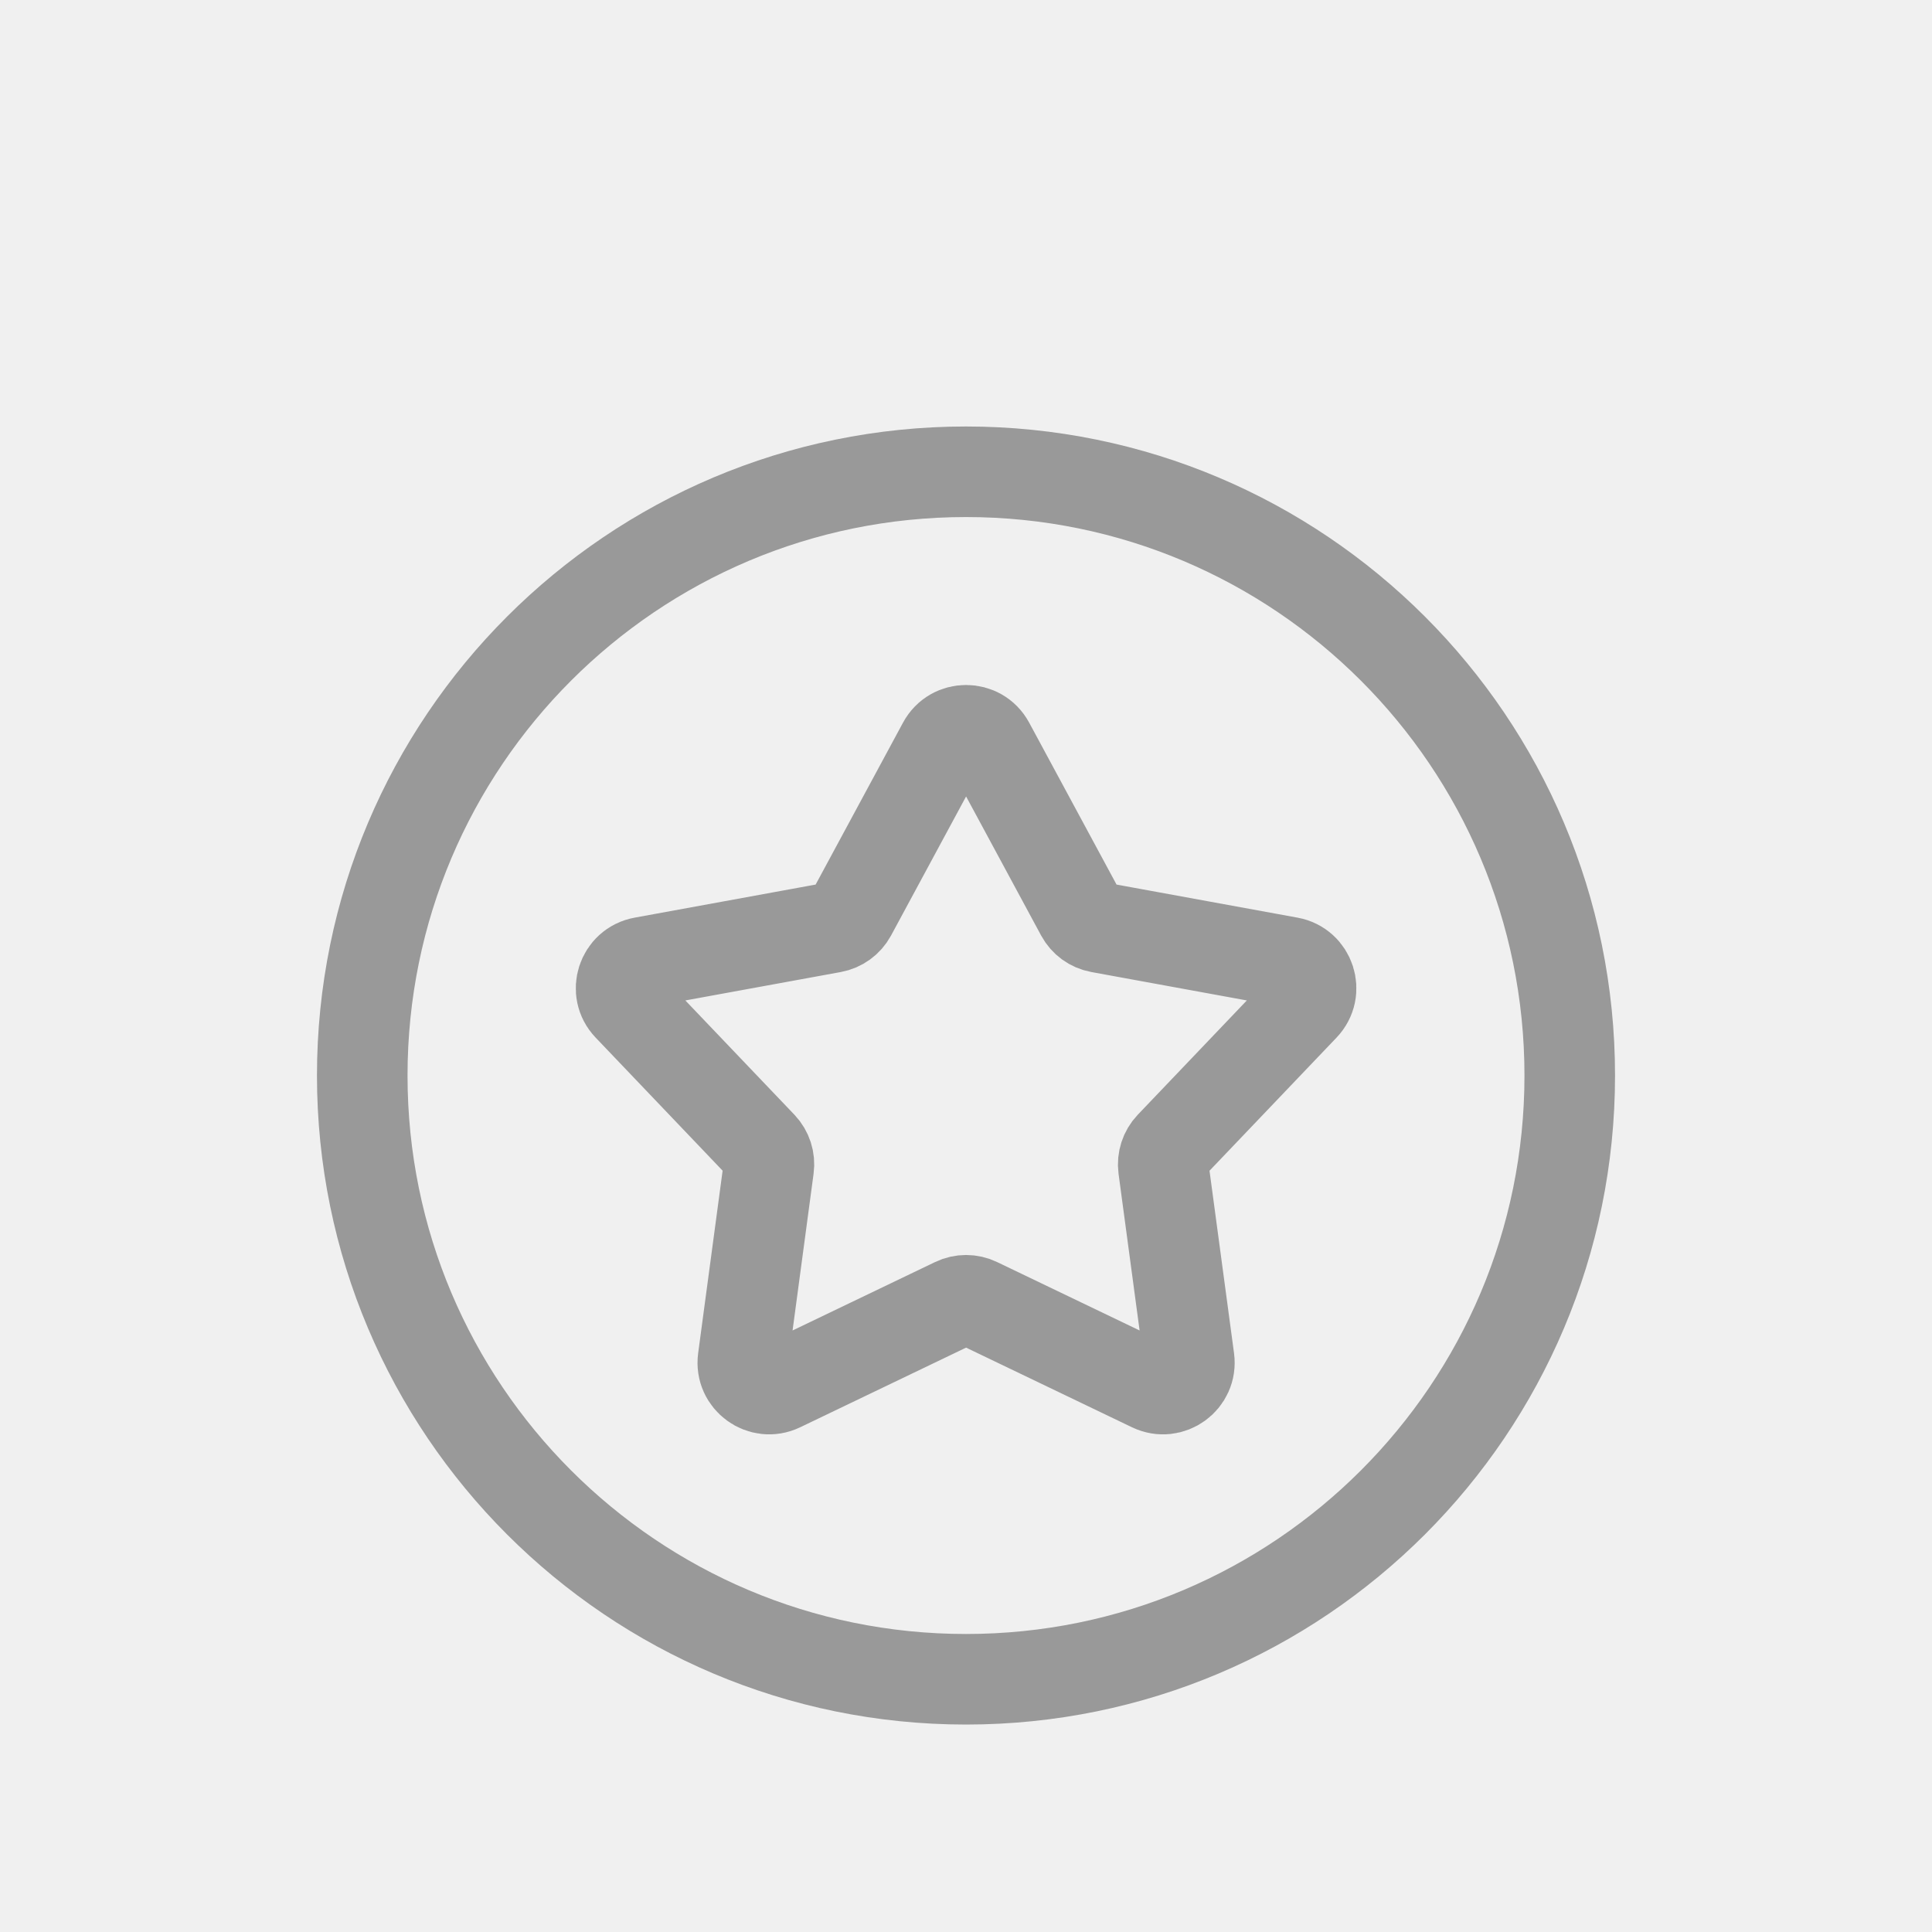
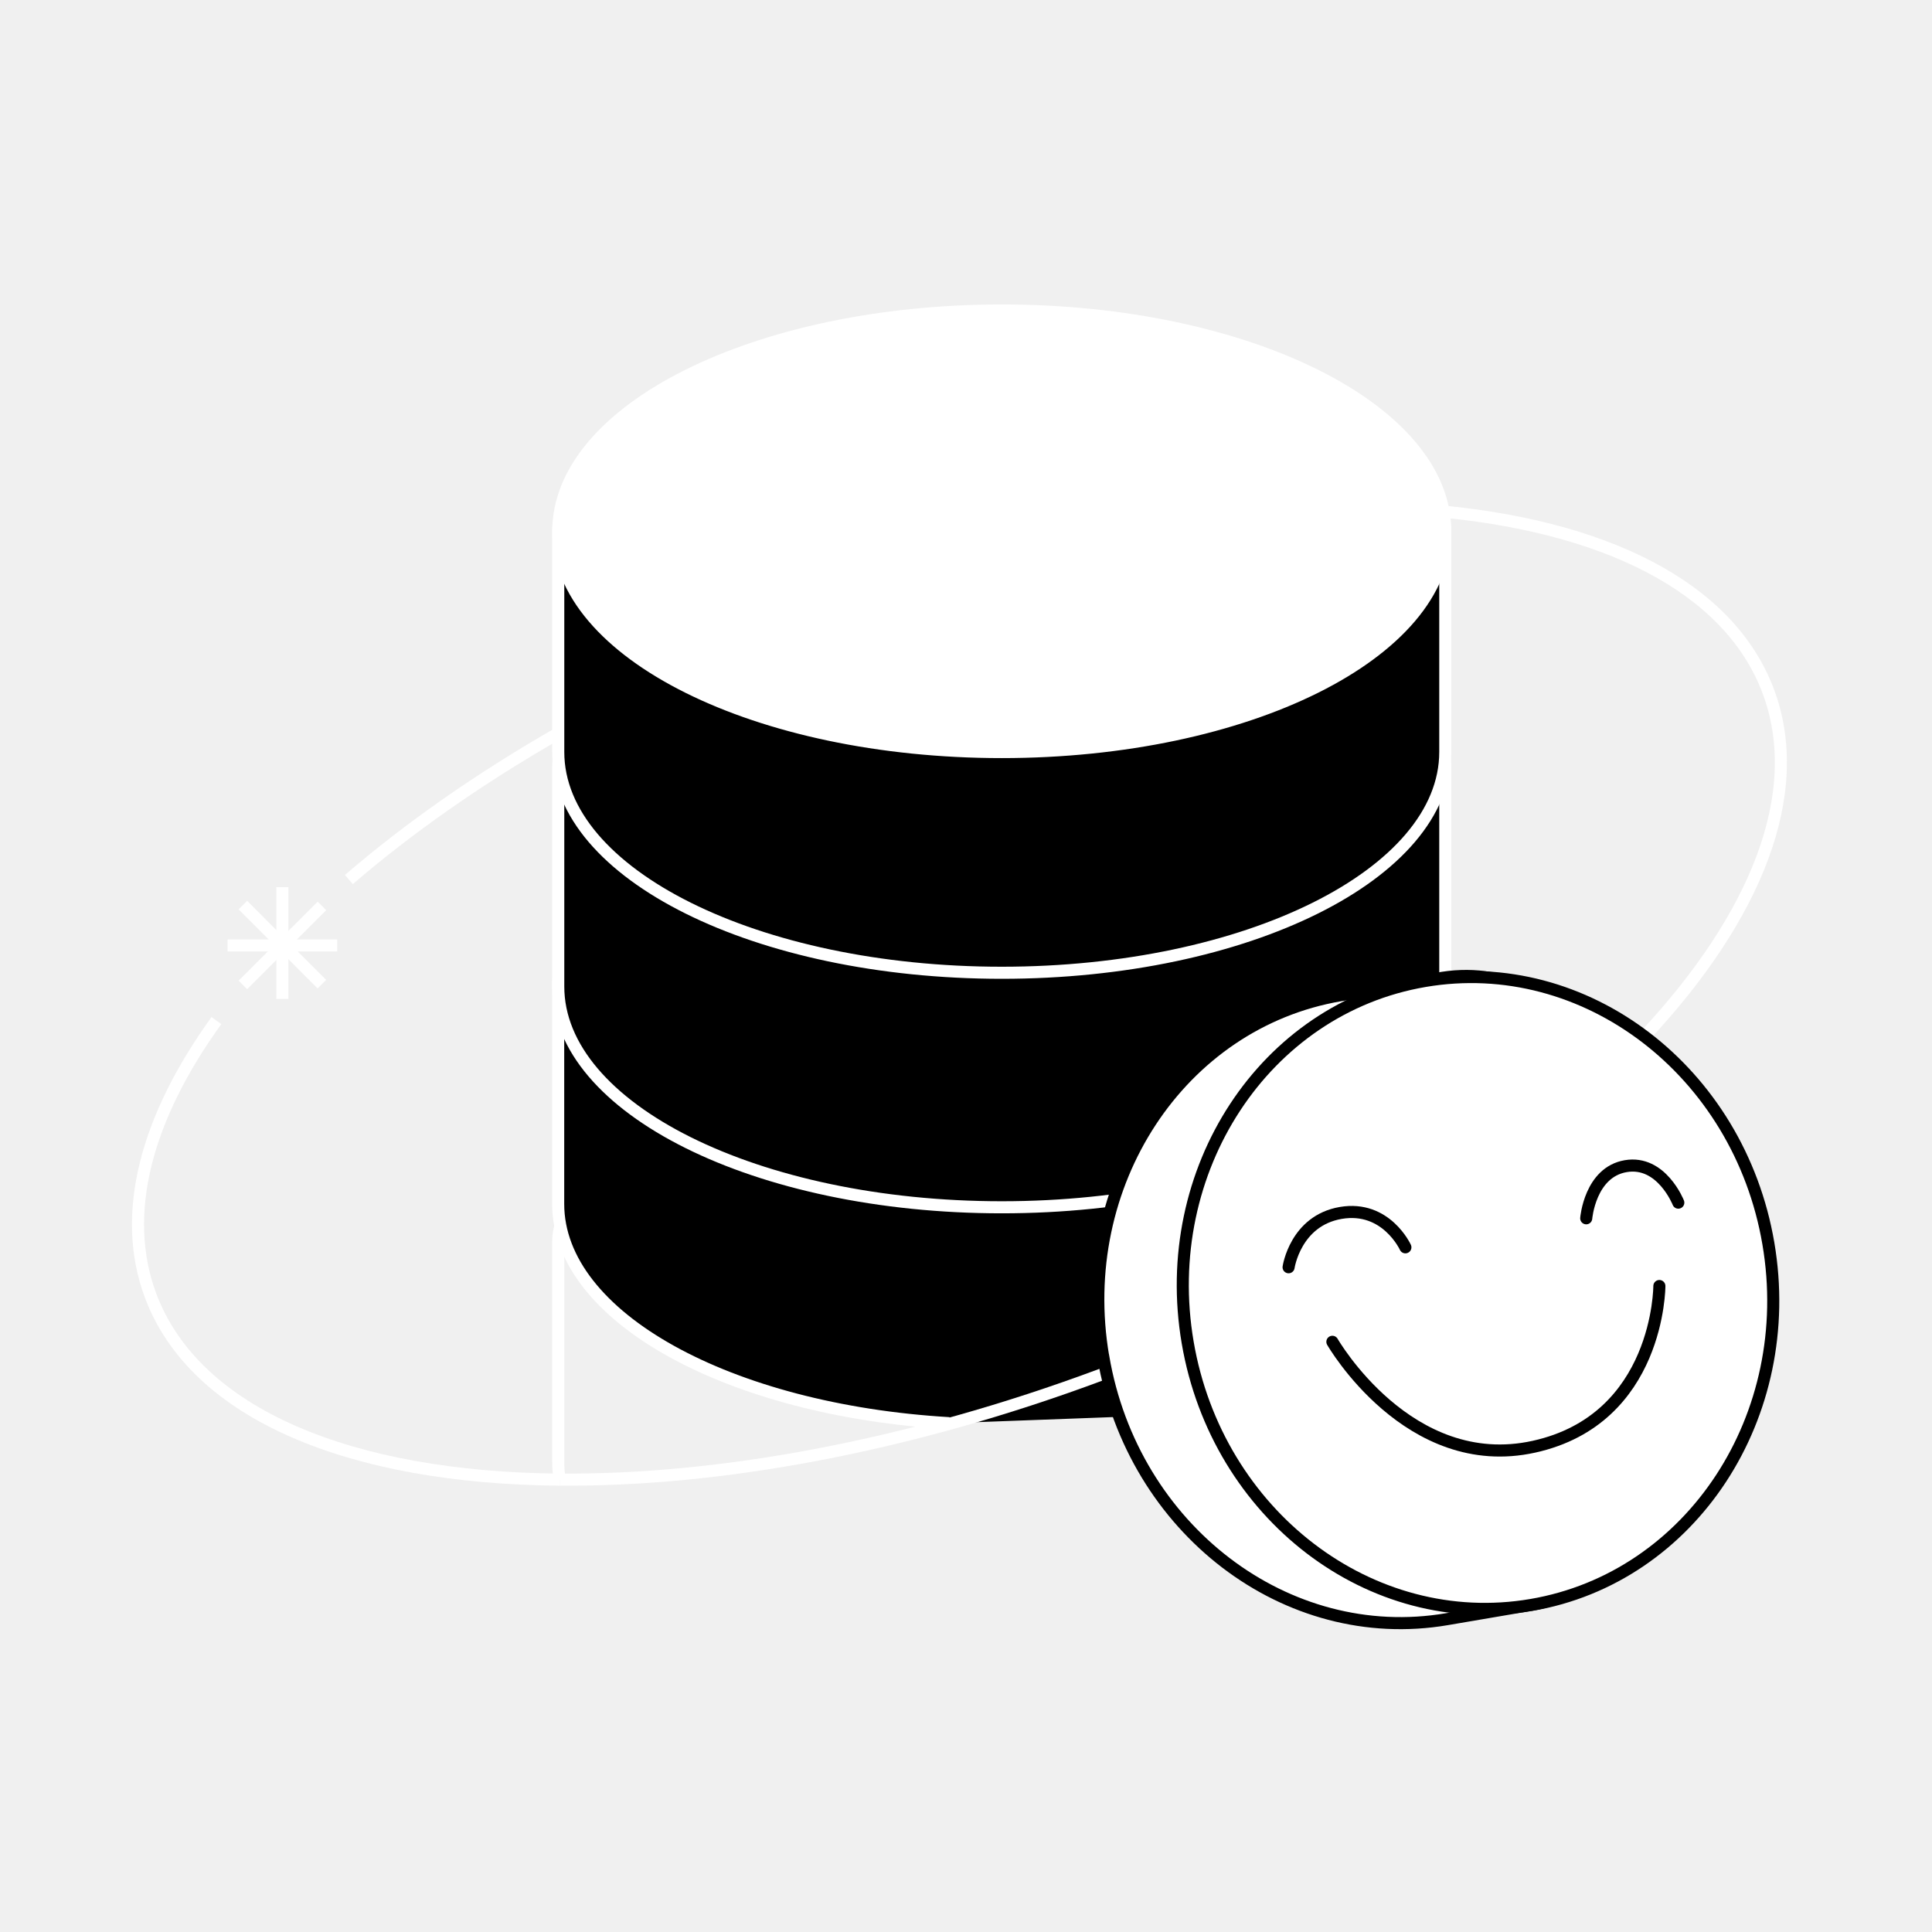
- <svg xmlns="http://www.w3.org/2000/svg" width="32" height="32" viewBox="0 0 32 32" fill="none">
-   <circle cx="16" cy="17.814" r="10" stroke="#999999" stroke-width="1.5" />
-   <path d="M16.386 12.325L17.905 15.14C17.968 15.256 18.08 15.338 18.211 15.362L21.357 15.937C21.699 15.999 21.834 16.417 21.595 16.668L19.387 18.982C19.296 19.078 19.253 19.211 19.27 19.342L19.696 22.512C19.742 22.856 19.387 23.114 19.074 22.964L16.191 21.58C16.071 21.522 15.932 21.522 15.812 21.58L12.929 22.964C12.616 23.114 12.261 22.856 12.307 22.512L12.732 19.342C12.75 19.211 12.707 19.078 12.616 18.982L10.408 16.668C10.168 16.417 10.304 15.999 10.646 15.937L13.792 15.362C13.922 15.338 14.035 15.256 14.098 15.14L15.617 12.325C15.782 12.019 16.221 12.019 16.386 12.325Z" stroke="#999999" stroke-width="1.5" />
+ <svg xmlns="http://www.w3.org/2000/svg" width="80" height="80" viewBox="0 0 80 80" fill="none">
+   <path d="M14.446 36.42C19.349 32.198 26.049 28.269 33.833 25.36C52.332 18.453 69.967 19.918 73.222 28.629C74.792 32.834 72.728 37.957 68.095 42.908" stroke="white" stroke-width="0.5" stroke-miterlimit="10" />
+   <path d="M23.174 61.269C14.547 61.194 8.08 58.584 6.234 53.645C4.97 50.256 6.063 46.273 8.961 42.26" stroke="white" stroke-width="0.5" stroke-miterlimit="10" />
+   <path d="M9.423 39.149H13.963" stroke="white" stroke-width="0.5" stroke-miterlimit="10" />
+   <path d="M11.693 36.737V41.364" stroke="white" stroke-width="0.5" stroke-miterlimit="10" />
+   <path d="M10.057 37.478L13.329 40.752" stroke="white" stroke-width="0.5" stroke-miterlimit="10" />
+   <path d="M13.33 37.512L10.057 40.784" stroke="white" stroke-width="0.5" stroke-miterlimit="10" />
+   <path d="M23.174 61.268C23.134 61.024 23.116 60.777 23.116 60.527V51.386C23.116 47.108 34.095 51.386 41.481 51.386C48.454 51.386 59.846 47.471 59.846 51.386V60.527C59.846 62.945 57.956 65.144 54.875 66.781" stroke="white" stroke-width="0.5" stroke-miterlimit="10" />
+   <path d="M39.306 58.931C30.188 58.396 23.113 54.535 23.113 49.853V40.712C23.113 36.434 34.092 40.712 41.478 40.712C48.451 40.712 59.842 36.797 59.842 40.712V49.853C59.842 54.064 54.125 57.609 46.341 58.669" fill="black" />
+   <path d="M39.306 58.931C30.188 58.396 23.113 54.535 23.113 49.853V40.712C23.113 36.434 34.092 40.712 41.478 40.712C48.451 40.712 59.842 36.797 59.842 40.712V49.853C59.842 54.064 54.125 57.609 46.341 58.669" stroke="white" stroke-width="0.5" stroke-miterlimit="10" />
+   <path d="M59.846 40.849C59.846 45.897 51.623 49.991 41.481 49.991C31.339 49.991 23.116 45.9 23.116 40.849V31.708C23.116 27.43 34.095 31.708 41.481 31.708C48.454 31.708 59.846 27.794 59.846 31.708V40.849Z" fill="black" stroke="white" stroke-width="0.5" stroke-miterlimit="10" />
+   <path d="M59.846 31.138C59.846 36.186 51.623 40.28 41.481 40.28C31.34 40.28 23.116 36.189 23.116 31.138V21.997C23.116 17.719 34.095 21.997 41.481 21.997C48.454 21.997 59.846 18.082 59.846 21.997V31.138Z" fill="black" stroke="white" stroke-width="0.5" stroke-miterlimit="10" />
+   <path d="M41.482 31.141C51.624 31.141 59.846 27.048 59.846 21.999C59.846 16.95 51.624 12.857 41.482 12.857C31.339 12.857 23.117 16.95 23.117 21.999C23.117 27.048 31.339 31.141 41.482 31.141Z" fill="white" stroke="white" stroke-width="0.5" stroke-miterlimit="10" />
+   <path d="M68.094 42.908C63.124 48.22 55.194 53.337 45.623 56.911C37.612 59.901 29.764 61.322 23.174 61.267" stroke="white" stroke-width="0.5" stroke-miterlimit="10" />
+   <path d="M45.684 56.182C46.902 63.316 53.273 68.18 59.912 67.047C60.947 66.87 62.072 66.678 63.409 66.451C68.792 65.533 70.757 58.1 69.731 52.079C68.664 45.837 65.06 39.445 59.473 40.534C58.523 40.72 56.331 41.069 55.5 41.211C48.858 42.345 44.463 49.045 45.681 56.179L45.684 56.182Z" fill="white" stroke="black" stroke-width="0.5" stroke-miterlimit="10" />
+   <path d="M63.406 66.458C70.046 65.326 74.442 58.624 73.224 51.489C72.007 44.354 65.637 39.488 58.997 40.621C52.357 41.753 47.961 48.455 49.179 55.589C50.396 62.724 56.766 67.59 63.406 66.458Z" fill="white" stroke="black" stroke-width="0.5" stroke-miterlimit="10" />
+   <path d="M69.495 49.799C69.495 49.799 68.801 48.035 67.318 48.288C65.836 48.54 65.682 50.447 65.682 50.447" stroke="black" stroke-width="0.5" stroke-miterlimit="10" stroke-linecap="round" />
+   <path d="M58.194 51.649C58.194 51.649 57.398 49.903 55.517 50.225C53.637 50.548 53.358 52.474 53.358 52.474" stroke="black" stroke-width="0.5" stroke-miterlimit="10" stroke-linecap="round" />
+   <path d="M68.711 53.251C68.711 53.251 68.713 58.758 63.519 59.905C58.325 61.053 55.171 55.561 55.171 55.561" stroke="black" stroke-width="0.5" stroke-miterlimit="10" stroke-linecap="round" />
</svg>
